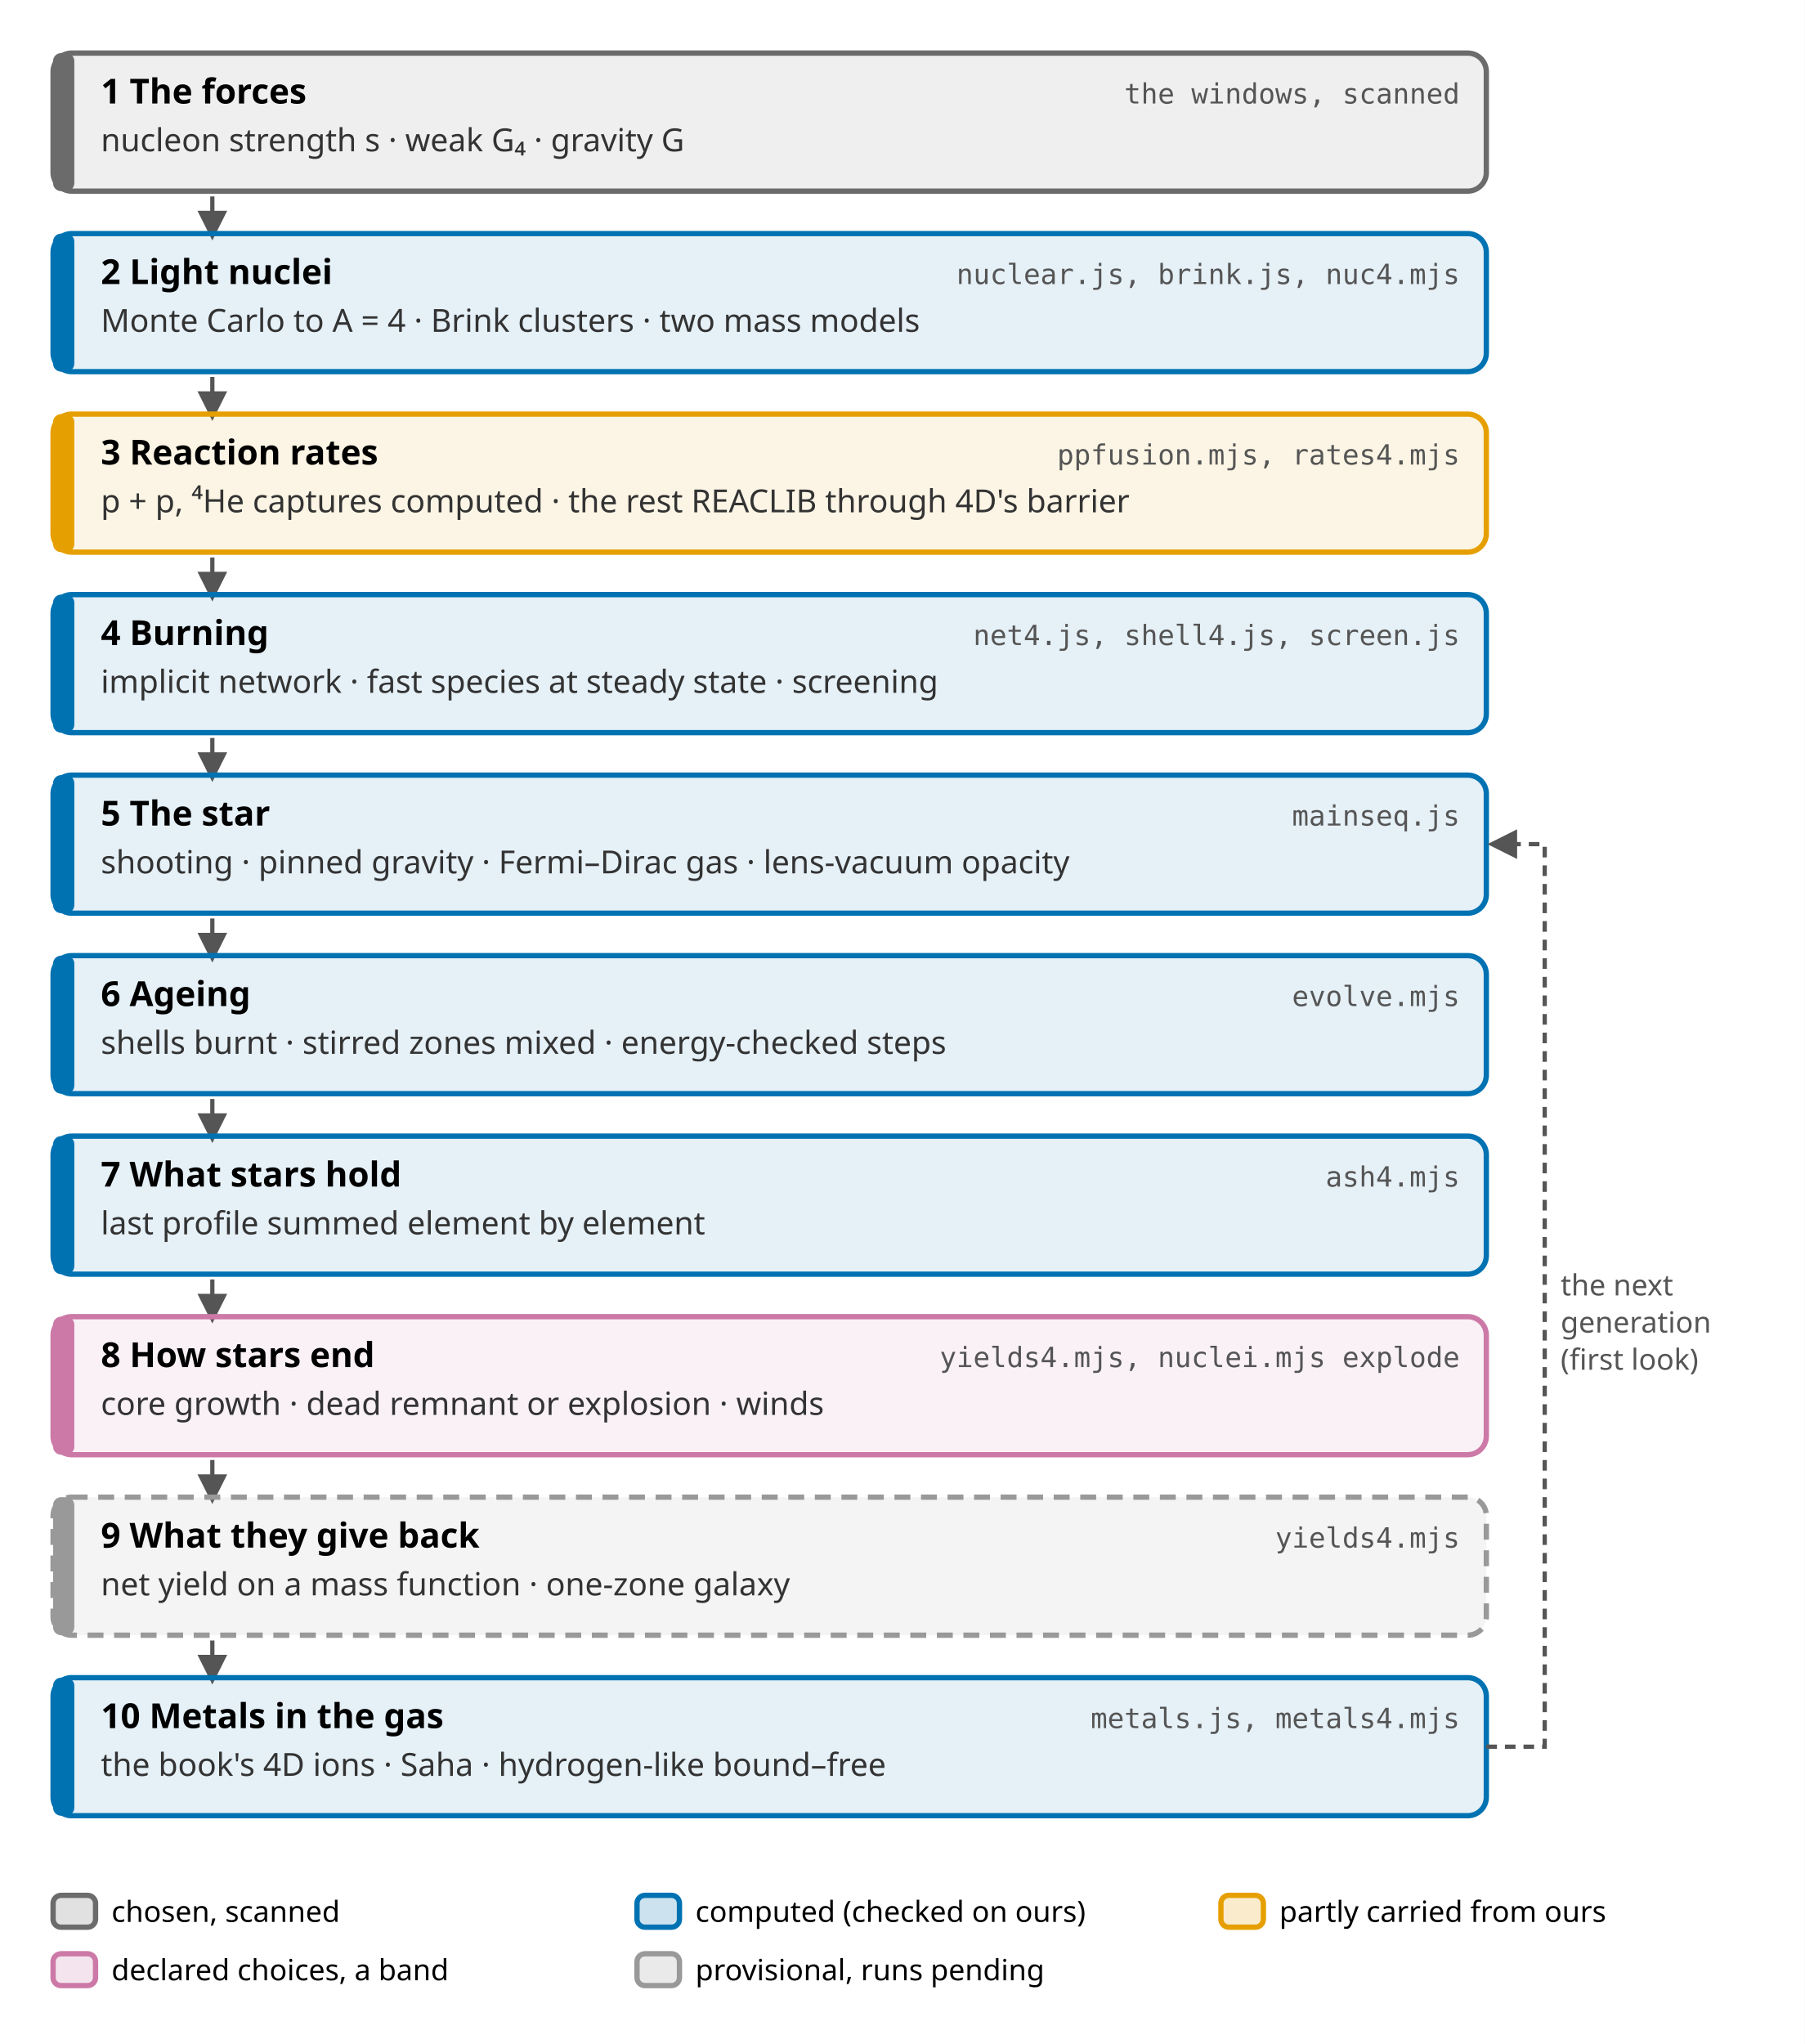
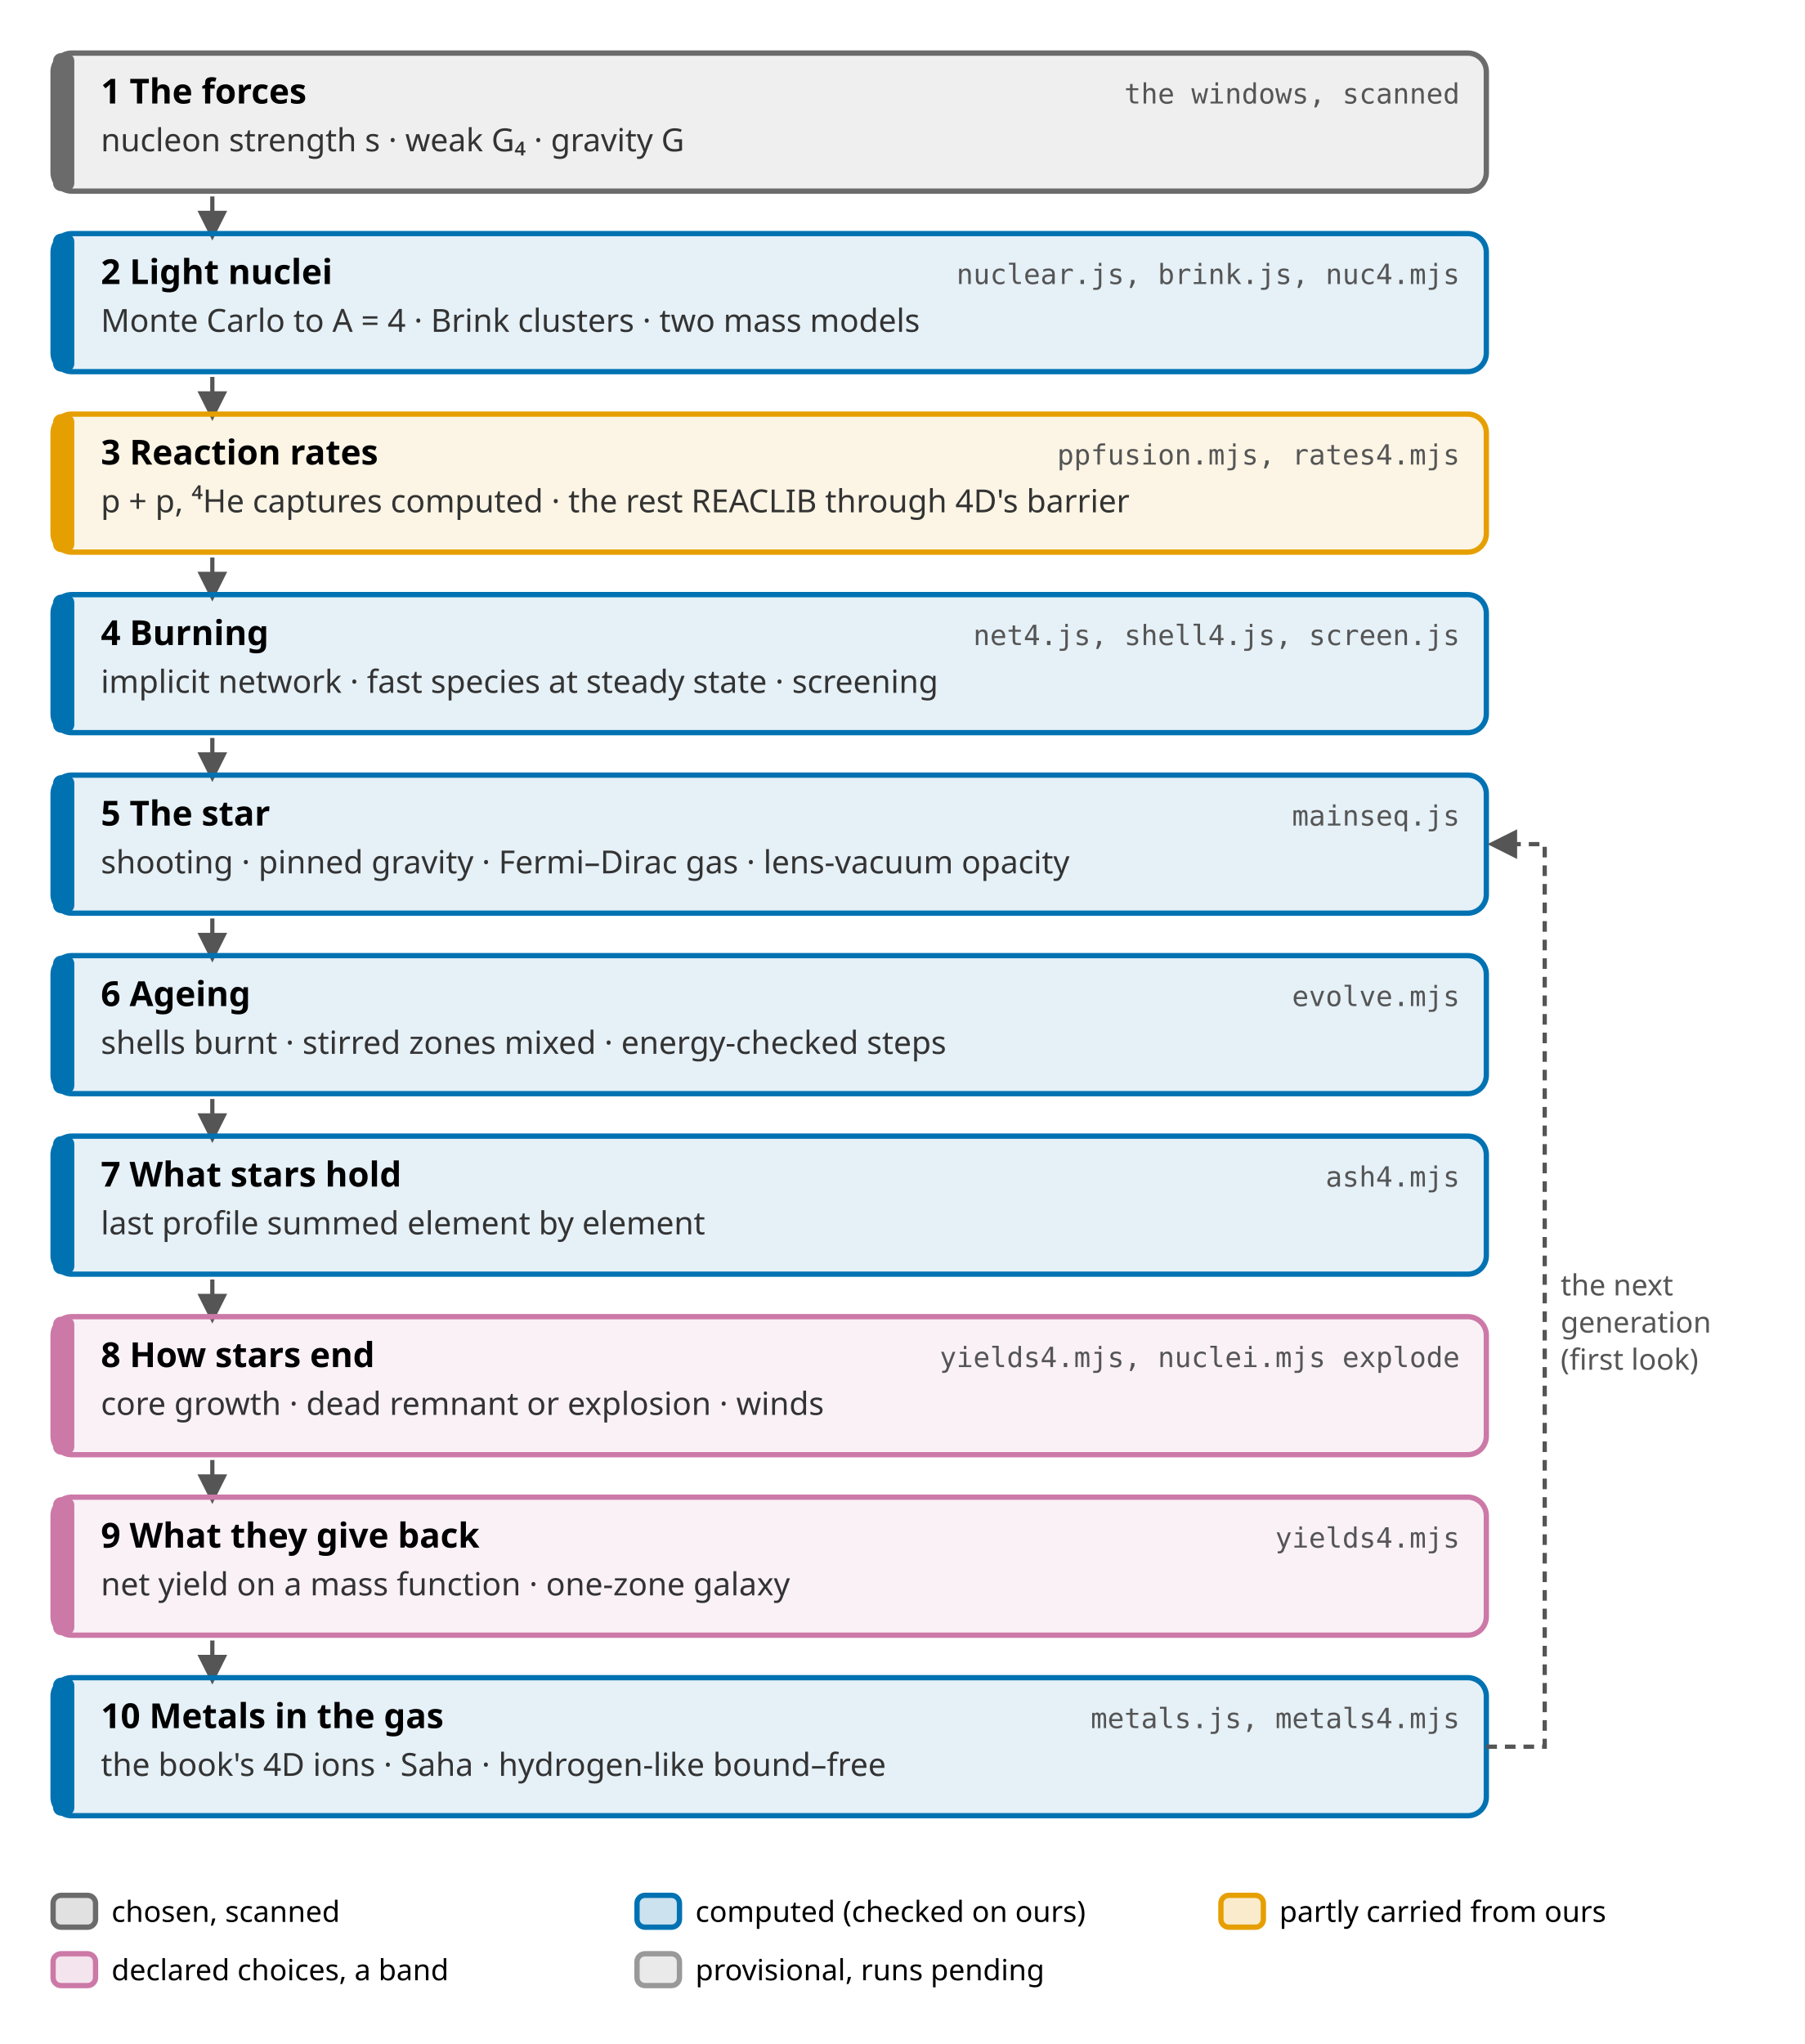
<svg xmlns="http://www.w3.org/2000/svg" viewBox="0 0 680 770" font-family="system-ui, sans-serif" font-size="12">
  <rect width="680" height="770" fill="#fff" />
  <defs>
    <marker id="ar" viewBox="0 0 10 10" refX="5" refY="5" markerWidth="7" markerHeight="7" orient="auto">
      <path d="M0,0 L10,5 L0,10 z" fill="#555" />
    </marker>
  </defs>
  <rect x="20" y="20" width="540" height="52" rx="7" fill="#6b6b6b1a" stroke="#6b6b6b" stroke-width="2" />
  <rect x="20" y="20" width="8" height="52" rx="3" fill="#6b6b6b" />
  <text x="38" y="39" font-weight="600" font-size="13">1  The forces</text>
  <text x="38" y="57" fill="#333">nucleon strength s · weak G₄ · gravity G</text>
  <text x="550" y="39" text-anchor="end" fill="#555" font-family="ui-monospace, monospace" font-size="10.5">the windows, scanned</text>
  <line x1="80" x2="80" y1="74" y2="85" stroke="#555" stroke-width="1.6" marker-end="url(#ar)" />
  <rect x="20" y="88" width="540" height="52" rx="7" fill="#0072B21a" stroke="#0072B2" stroke-width="2" />
  <rect x="20" y="88" width="8" height="52" rx="3" fill="#0072B2" />
  <text x="38" y="107" font-weight="600" font-size="13">2  Light nuclei</text>
  <text x="38" y="125" fill="#333">Monte Carlo to A = 4 · Brink clusters · two mass models</text>
  <text x="550" y="107" text-anchor="end" fill="#555" font-family="ui-monospace, monospace" font-size="10.5">nuclear.js, brink.js, nuc4.mjs</text>
  <line x1="80" x2="80" y1="142" y2="153" stroke="#555" stroke-width="1.6" marker-end="url(#ar)" />
  <rect x="20" y="156" width="540" height="52" rx="7" fill="#E69F001a" stroke="#E69F00" stroke-width="2" />
  <rect x="20" y="156" width="8" height="52" rx="3" fill="#E69F00" />
  <text x="38" y="175" font-weight="600" font-size="13">3  Reaction rates</text>
  <text x="38" y="193" fill="#333">p + p, ⁴He captures computed · the rest REACLIB through 4D's barrier</text>
  <text x="550" y="175" text-anchor="end" fill="#555" font-family="ui-monospace, monospace" font-size="10.5">ppfusion.mjs, rates4.mjs</text>
  <line x1="80" x2="80" y1="210" y2="221" stroke="#555" stroke-width="1.6" marker-end="url(#ar)" />
  <rect x="20" y="224" width="540" height="52" rx="7" fill="#0072B21a" stroke="#0072B2" stroke-width="2" />
  <rect x="20" y="224" width="8" height="52" rx="3" fill="#0072B2" />
  <text x="38" y="243" font-weight="600" font-size="13">4  Burning</text>
  <text x="38" y="261" fill="#333">implicit network · fast species at steady state · screening</text>
  <text x="550" y="243" text-anchor="end" fill="#555" font-family="ui-monospace, monospace" font-size="10.5">net4.js, shell4.js, screen.js</text>
  <line x1="80" x2="80" y1="278" y2="289" stroke="#555" stroke-width="1.6" marker-end="url(#ar)" />
  <rect x="20" y="292" width="540" height="52" rx="7" fill="#0072B21a" stroke="#0072B2" stroke-width="2" />
  <rect x="20" y="292" width="8" height="52" rx="3" fill="#0072B2" />
  <text x="38" y="311" font-weight="600" font-size="13">5  The star</text>
  <text x="38" y="329" fill="#333">shooting · pinned gravity · Fermi–Dirac gas · lens-vacuum opacity</text>
  <text x="550" y="311" text-anchor="end" fill="#555" font-family="ui-monospace, monospace" font-size="10.5">mainseq.js</text>
  <line x1="80" x2="80" y1="346" y2="357" stroke="#555" stroke-width="1.6" marker-end="url(#ar)" />
  <rect x="20" y="360" width="540" height="52" rx="7" fill="#0072B21a" stroke="#0072B2" stroke-width="2" />
  <rect x="20" y="360" width="8" height="52" rx="3" fill="#0072B2" />
  <text x="38" y="379" font-weight="600" font-size="13">6  Ageing</text>
  <text x="38" y="397" fill="#333">shells burnt · stirred zones mixed · energy-checked steps</text>
  <text x="550" y="379" text-anchor="end" fill="#555" font-family="ui-monospace, monospace" font-size="10.5">evolve.mjs</text>
  <line x1="80" x2="80" y1="414" y2="425" stroke="#555" stroke-width="1.6" marker-end="url(#ar)" />
  <rect x="20" y="428" width="540" height="52" rx="7" fill="#0072B21a" stroke="#0072B2" stroke-width="2" />
  <rect x="20" y="428" width="8" height="52" rx="3" fill="#0072B2" />
  <text x="38" y="447" font-weight="600" font-size="13">7  What stars hold</text>
  <text x="38" y="465" fill="#333">last profile summed element by element</text>
  <text x="550" y="447" text-anchor="end" fill="#555" font-family="ui-monospace, monospace" font-size="10.5">ash4.mjs</text>
  <line x1="80" x2="80" y1="482" y2="493" stroke="#555" stroke-width="1.6" marker-end="url(#ar)" />
  <rect x="20" y="496" width="540" height="52" rx="7" fill="#CC79A71a" stroke="#CC79A7" stroke-width="2" />
  <rect x="20" y="496" width="8" height="52" rx="3" fill="#CC79A7" />
  <text x="38" y="515" font-weight="600" font-size="13">8  How stars end</text>
  <text x="38" y="533" fill="#333">core growth · dead remnant or explosion · winds</text>
  <text x="550" y="515" text-anchor="end" fill="#555" font-family="ui-monospace, monospace" font-size="10.5">yields4.mjs, nuclei.mjs explode</text>
  <line x1="80" x2="80" y1="550" y2="561" stroke="#555" stroke-width="1.6" marker-end="url(#ar)" />
-   <rect x="20" y="564" width="540" height="52" rx="7" fill="#9999991a" stroke="#999999" stroke-width="2" stroke-dasharray="6 4" />
-   <rect x="20" y="564" width="8" height="52" rx="3" fill="#999999" />
+   <rect x="20" y="564" width="540" height="52" rx="7" fill="#CC79A71a" stroke="#CC79A7" stroke-width="2" />
+   <rect x="20" y="564" width="8" height="52" rx="3" fill="#CC79A7" />
  <text x="38" y="583" font-weight="600" font-size="13">9  What they give back</text>
  <text x="38" y="601" fill="#333">net yield on a mass function · one-zone galaxy</text>
  <text x="550" y="583" text-anchor="end" fill="#555" font-family="ui-monospace, monospace" font-size="10.5">yields4.mjs</text>
  <line x1="80" x2="80" y1="618" y2="629" stroke="#555" stroke-width="1.6" marker-end="url(#ar)" />
  <rect x="20" y="632" width="540" height="52" rx="7" fill="#0072B21a" stroke="#0072B2" stroke-width="2" />
  <rect x="20" y="632" width="8" height="52" rx="3" fill="#0072B2" />
  <text x="38" y="651" font-weight="600" font-size="13">10  Metals in the gas</text>
  <text x="38" y="669" fill="#333">the book's 4D ions · Saha · hydrogen-like bound–free</text>
  <text x="550" y="651" text-anchor="end" fill="#555" font-family="ui-monospace, monospace" font-size="10.5">metals.js, metals4.mjs</text>
  <path d="M560,658 H582 V318 H566" fill="none" stroke="#555" stroke-width="1.6" stroke-dasharray="4 3" marker-end="url(#ar)" />
  <text x="588" y="488" fill="#555" font-size="11">
    <tspan x="588">the next</tspan>
    <tspan x="588" dy="14">generation</tspan>
    <tspan x="588" dy="14">(first look)</tspan>
  </text>
  <rect x="20" y="714" width="16" height="12" rx="3" fill="#6b6b6b33" stroke="#6b6b6b" stroke-width="2" />
  <text x="42" y="724" font-size="11">chosen, scanned</text>
  <rect x="240" y="714" width="16" height="12" rx="3" fill="#0072B233" stroke="#0072B2" stroke-width="2" />
  <text x="262" y="724" font-size="11">computed (checked on ours)</text>
  <rect x="460" y="714" width="16" height="12" rx="3" fill="#E69F0033" stroke="#E69F00" stroke-width="2" />
  <text x="482" y="724" font-size="11">partly carried from ours</text>
  <rect x="20" y="736" width="16" height="12" rx="3" fill="#CC79A733" stroke="#CC79A7" stroke-width="2" />
  <text x="42" y="746" font-size="11">declared choices, a band</text>
  <rect x="240" y="736" width="16" height="12" rx="3" fill="#99999933" stroke="#999999" stroke-width="2" />
  <text x="262" y="746" font-size="11">provisional, runs pending</text>
</svg>
